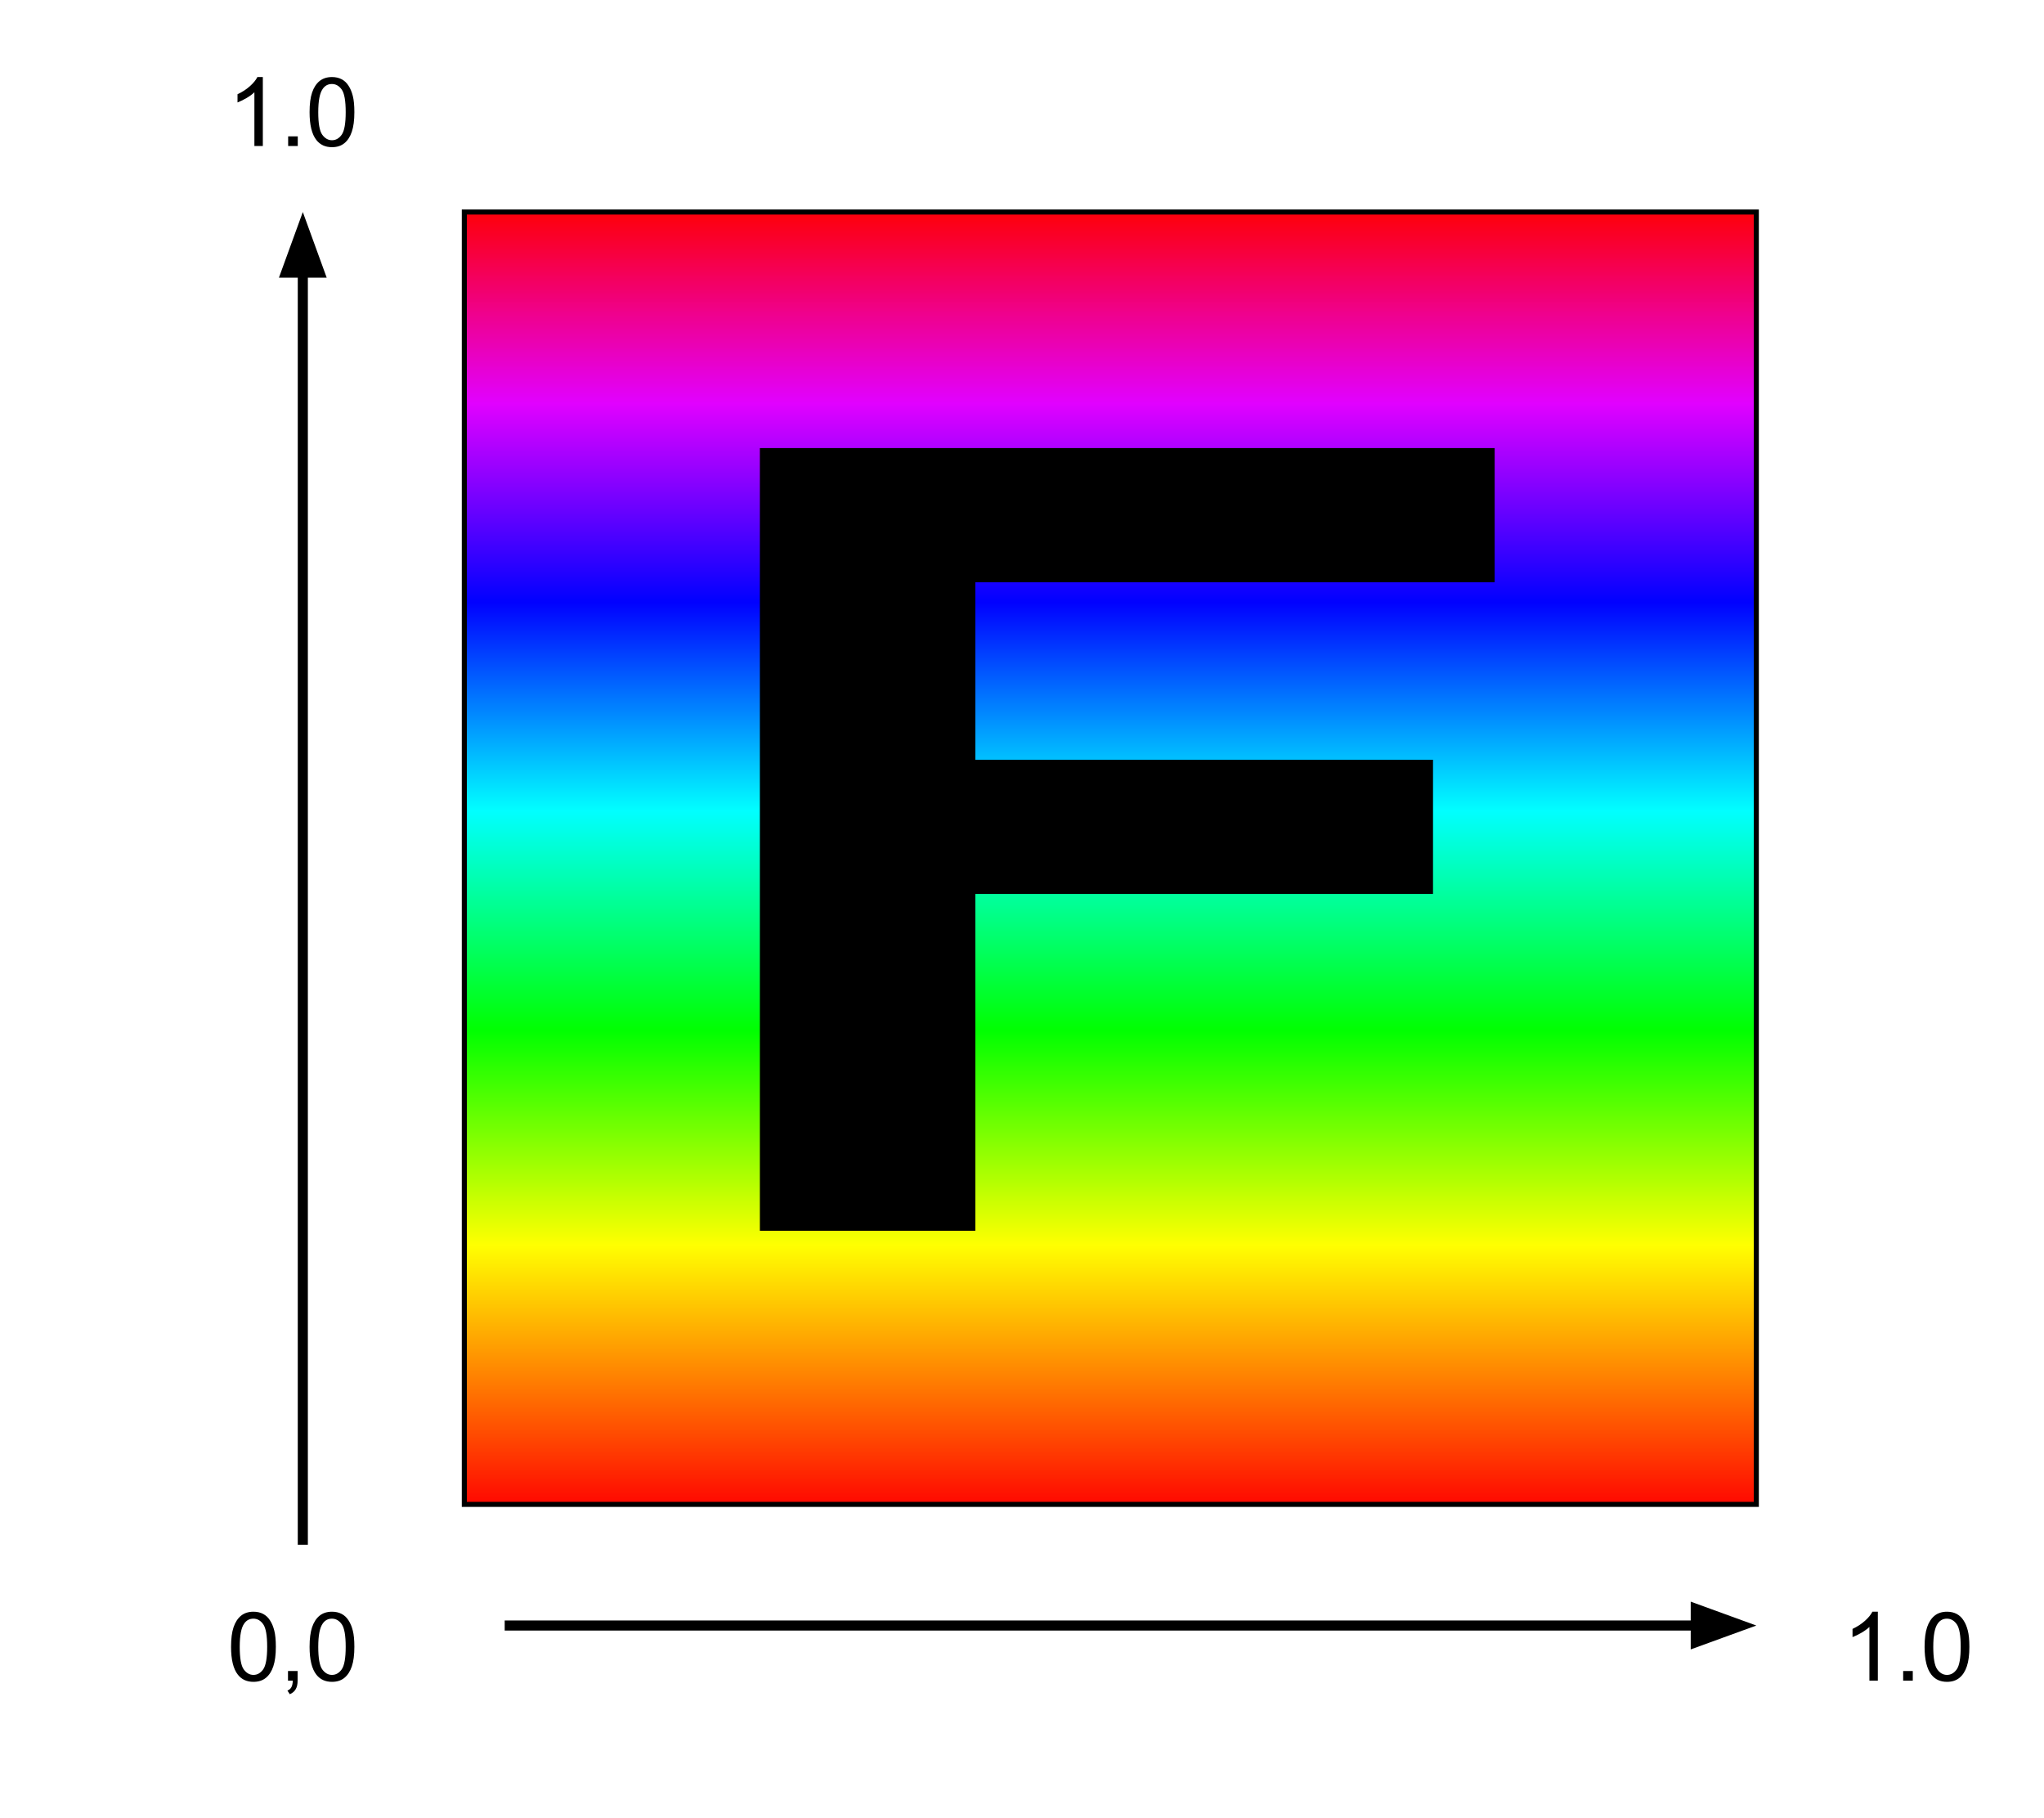
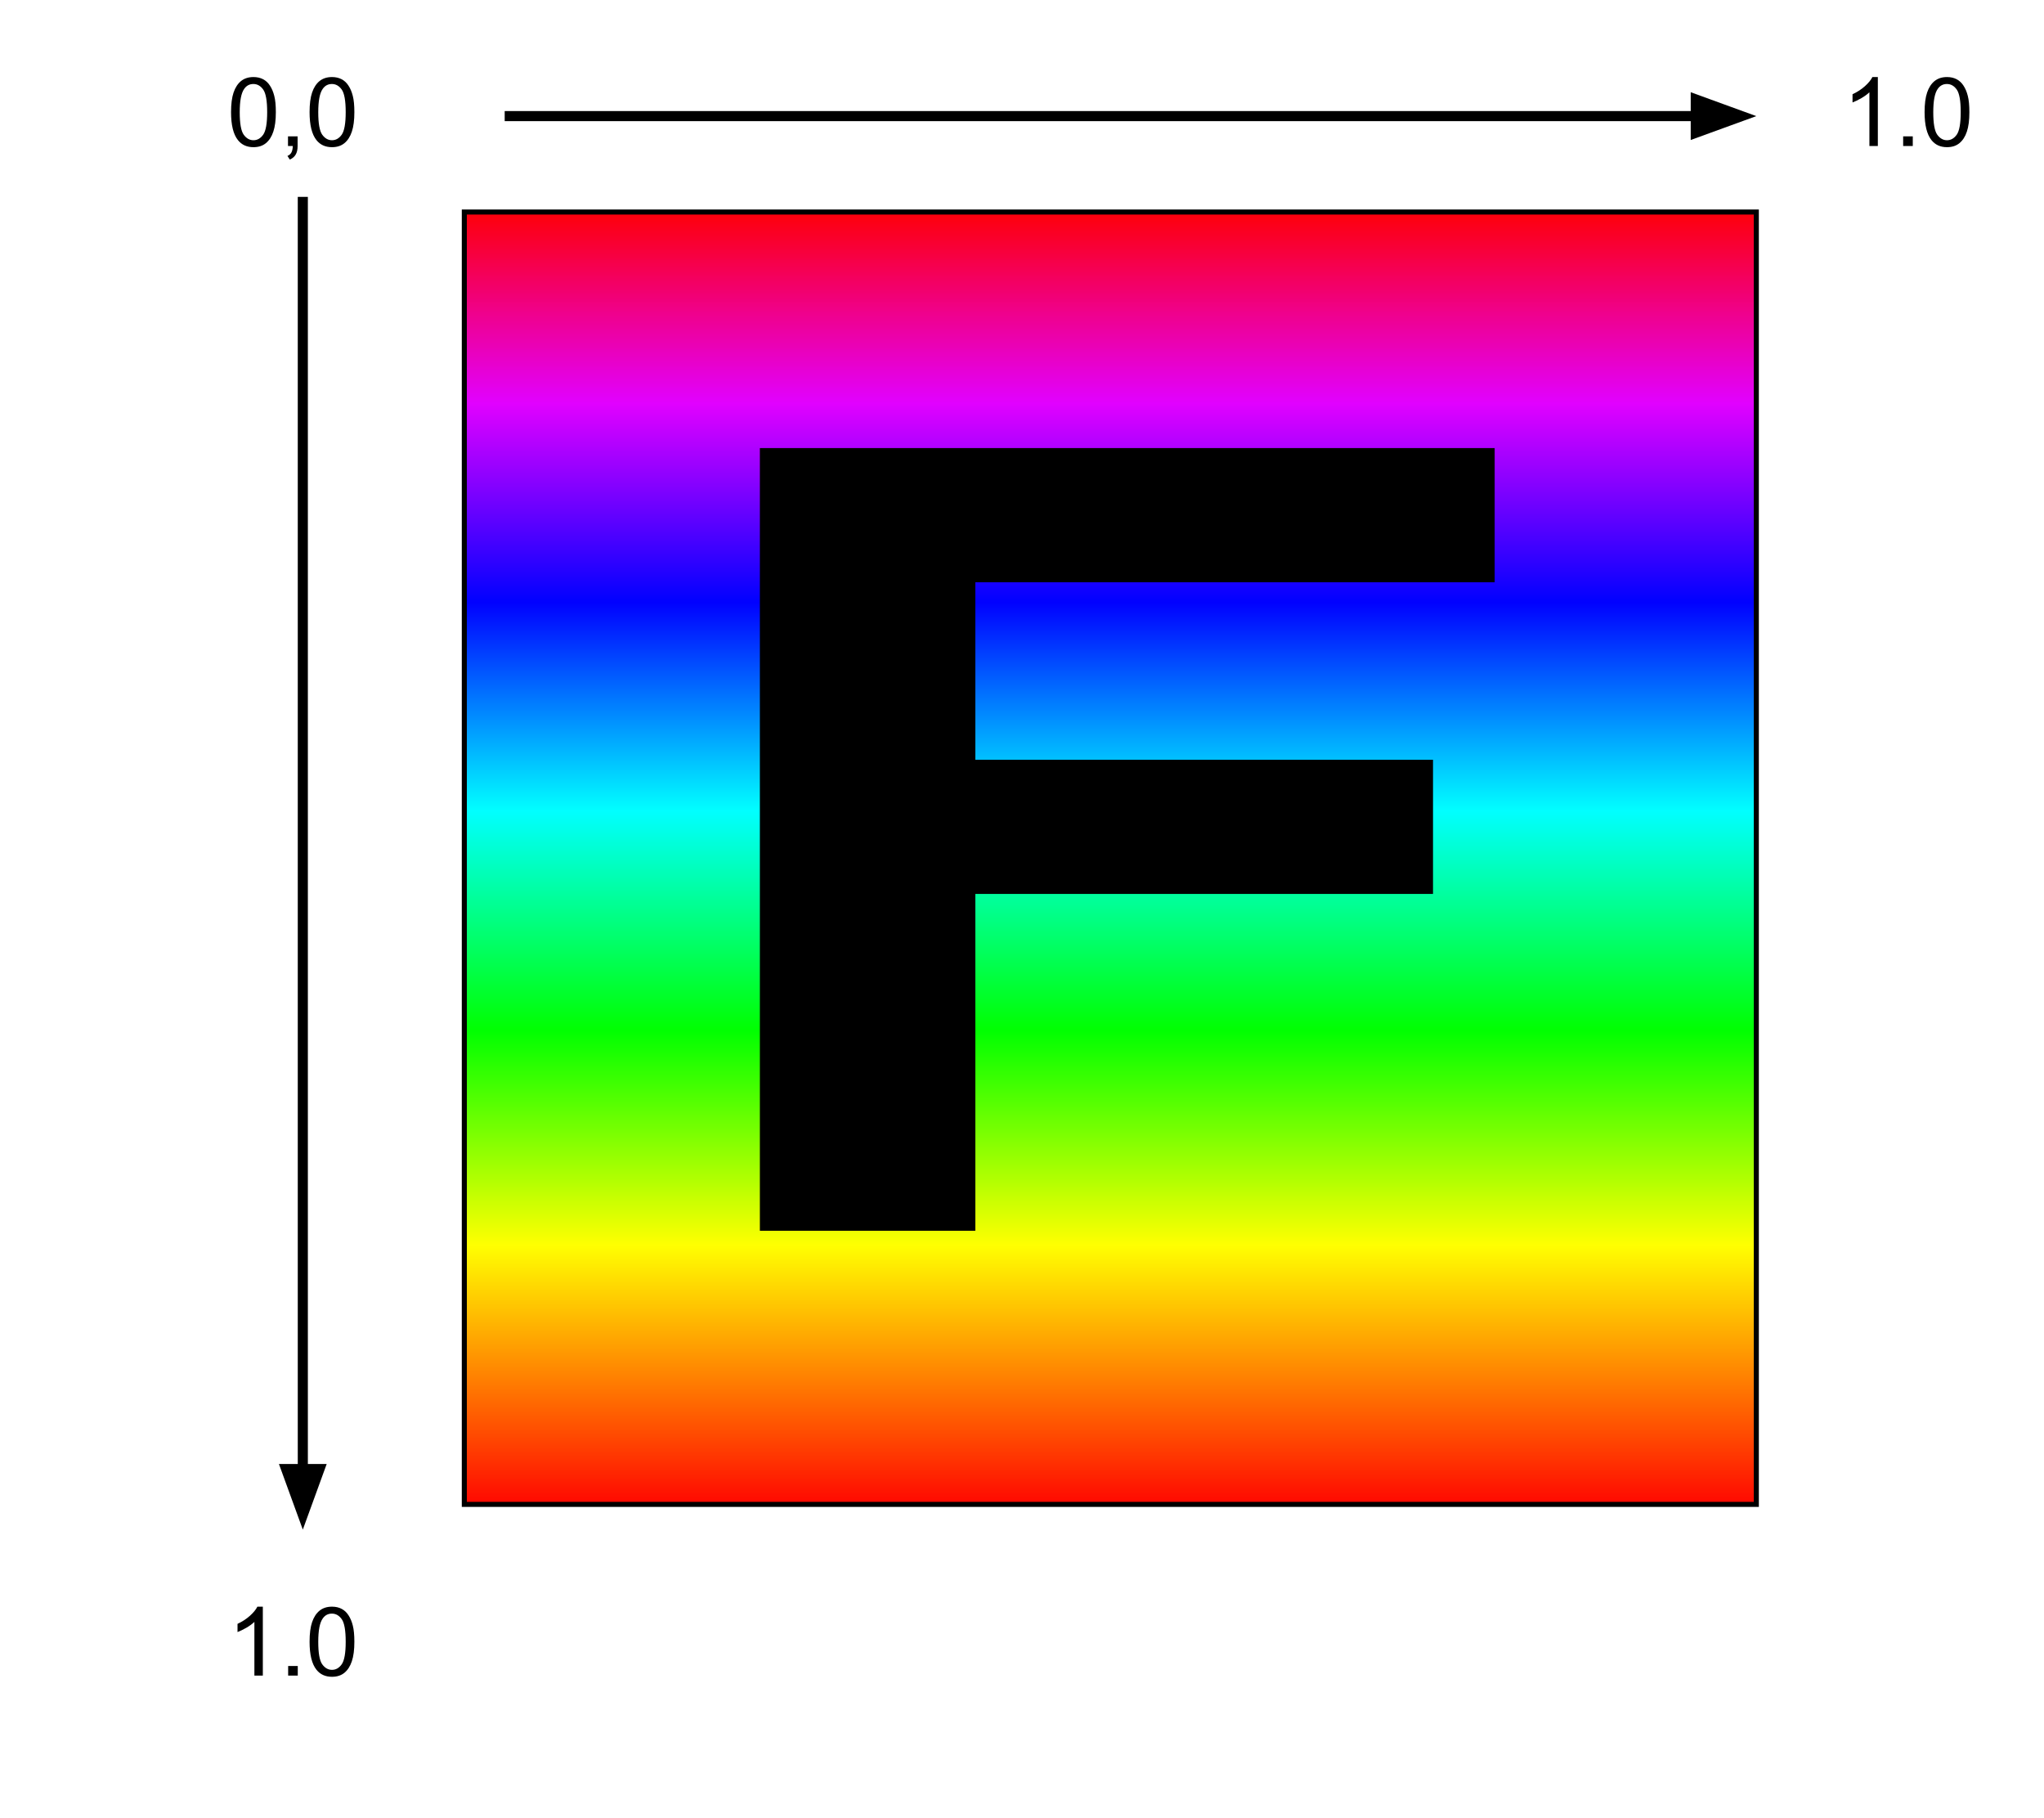
<svg xmlns="http://www.w3.org/2000/svg" version="1.1" viewBox="260.0 190.0 405.0 360.0" fill="none" stroke="none" stroke-linecap="square" stroke-miterlimit="10">
  <clipPath id="p.0">
    <path d="m0 0l960.0 0l0 720.0l-960.0 0l0 -720.0z" clip-rule="nonzero" />
  </clipPath>
  <g clip-path="url(#p.0)">
    <path fill="#000000" fill-opacity="0.0" d="m0 0l960.0 0l0 720.0l-960.0 0z" fill-rule="nonzero" />
    <path fill="#000000" fill-opacity="0.0" d="m352.0 232.0l256.0 0l0 256.0l-256.0 0z" fill-rule="nonzero" />
    <g transform="matrix(1.0 0.0 0.0 1.0 352.0 232.0)">
      <clipPath id="p.1">
        <path d="m0 0l256.0 0l0 256.0l-256.0 0z" clip-rule="nonzero" />
      </clipPath>
    </g>
-     <path fill="#000000" fill-opacity="0.0" d="m320.0 496.0l0 -264.0" fill-rule="nonzero" />
-     <path stroke="#000000" stroke-width="2.0" stroke-linejoin="round" stroke-linecap="butt" d="m320.0 496.0l0 -252.0" fill-rule="evenodd" />
-     <path fill="#000000" stroke="#000000" stroke-width="2.0" stroke-linecap="butt" d="m323.303 244.0l-3.303 -9.076l-3.303 9.076z" fill-rule="evenodd" />
-     <path fill="#000000" fill-opacity="0.0" d="m360.0 512.0l248.0 0" fill-rule="nonzero" />
-     <path stroke="#000000" stroke-width="2.0" stroke-linejoin="round" stroke-linecap="butt" d="m360.0 512.0l236.0 0" fill-rule="evenodd" />
-     <path fill="#000000" stroke="#000000" stroke-width="2.0" stroke-linecap="butt" d="m596.0 515.303l9.076 -3.303l-9.076 -3.303z" fill-rule="evenodd" />
-     <path fill="#000000" fill-opacity="0.0" d="m296.0 496.0l48.0 0l0 32.0l-48.0 0z" fill-rule="nonzero" />
-     <path fill="#000000" d="m305.781 516.217q0 -2.422 0.5 -3.891q0.5 -1.469 1.469 -2.266q0.984 -0.797 2.469 -0.797q1.094 0 1.922 0.438q0.828 0.438 1.359 1.281q0.547 0.828 0.844 2.016q0.312 1.188 0.312 3.219q0 2.391 -0.5 3.859q-0.484 1.469 -1.469 2.281q-0.969 0.797 -2.469 0.797q-1.969 0 -3.078 -1.406q-1.359 -1.703 -1.359 -5.531zm1.719 0q0 3.344 0.781 4.453q0.797 1.109 1.938 1.109q1.156 0 1.938 -1.109q0.781 -1.125 0.781 -4.453q0 -3.359 -0.781 -4.469q-0.781 -1.109 -1.953 -1.109q-1.156 0 -1.828 0.984q-0.875 1.234 -0.875 4.594zm9.563 6.703l0 -1.906l1.906 0l0 1.906q0 1.047 -0.375 1.688q-0.375 0.656 -1.172 1.0l-0.469 -0.719q0.531 -0.219 0.781 -0.672q0.25 -0.453 0.281 -1.297l-0.953 0zm4.277 -6.703q0 -2.422 0.5 -3.891q0.5 -1.469 1.469 -2.266q0.984 -0.797 2.469 -0.797q1.094 0 1.922 0.438q0.828 0.438 1.359 1.281q0.547 0.828 0.844 2.016q0.312 1.188 0.312 3.219q0 2.391 -0.5 3.859q-0.484 1.469 -1.469 2.281q-0.969 0.797 -2.469 0.797q-1.969 0 -3.078 -1.406q-1.359 -1.703 -1.359 -5.531zm1.719 0q0 3.344 0.781 4.453q0.797 1.109 1.938 1.109q1.156 0 1.938 -1.109q0.781 -1.125 0.781 -4.453q0 -3.359 -0.781 -4.469q-0.781 -1.109 -1.953 -1.109q-1.156 0 -1.828 0.984q-0.875 1.234 -0.875 4.594z" fill-rule="nonzero" />
-     <path fill="#000000" fill-opacity="0.0" d="m296.0 192.0l48.0 0l0 32.0l-48.0 0z" fill-rule="nonzero" />
-     <path fill="#000000" d="m312.078 218.92l-1.672 0l0 -10.641q-0.594 0.578 -1.578 1.156q-0.984 0.562 -1.766 0.859l0 -1.625q1.406 -0.656 2.453 -1.594q1.047 -0.938 1.484 -1.812l1.078 0l0 13.656zm5.016 0l0 -1.906l1.906 0l0 1.906l-1.906 0zm4.246 -6.703q0 -2.422 0.5 -3.891q0.5 -1.469 1.469 -2.266q0.984 -0.797 2.469 -0.797q1.094 0 1.922 0.438q0.828 0.438 1.359 1.281q0.547 0.828 0.844 2.016q0.312 1.188 0.312 3.219q0 2.391 -0.5 3.859q-0.484 1.469 -1.469 2.281q-0.969 0.797 -2.469 0.797q-1.969 0 -3.078 -1.406q-1.359 -1.703 -1.359 -5.531zm1.719 0q0 3.344 0.781 4.453q0.797 1.109 1.938 1.109q1.156 0 1.938 -1.109q0.781 -1.125 0.781 -4.453q0 -3.359 -0.781 -4.469q-0.781 -1.109 -1.953 -1.109q-1.156 0 -1.828 0.984q-0.875 1.234 -0.875 4.594z" fill-rule="nonzero" />
-     <path fill="#000000" fill-opacity="0.0" d="m616.0 496.0l48.0 0l0 32.0l-48.0 0z" fill-rule="nonzero" />
-     <path fill="#000000" d="m632.078 522.92l-1.672 0l0 -10.641q-0.594 0.578 -1.578 1.156q-0.984 0.562 -1.766 0.859l0 -1.625q1.406 -0.656 2.453 -1.594q1.047 -0.938 1.484 -1.812l1.078 0l0 13.656zm5.016 0l0 -1.906l1.906 0l0 1.906l-1.906 0zm4.246 -6.703q0 -2.422 0.5 -3.891q0.5 -1.469 1.469 -2.266q0.984 -0.797 2.469 -0.797q1.094 0 1.922 0.438q0.828 0.438 1.359 1.281q0.547 0.828 0.844 2.016q0.312 1.188 0.312 3.219q0 2.391 -0.5 3.859q-0.484 1.469 -1.469 2.281q-0.969 0.797 -2.469 0.797q-1.969 0 -3.078 -1.406q-1.359 -1.703 -1.359 -5.531zm1.719 0q0 3.344 0.781 4.453q0.797 1.109 1.938 1.109q1.156 0 1.938 -1.109q0.781 -1.125 0.781 -4.453q0 -3.359 -0.781 -4.469q-0.781 -1.109 -1.953 -1.109q-1.156 0 -1.828 0.984q-0.875 1.234 -0.875 4.594z" fill-rule="nonzero" />
+     <g transform="matrix(1 0 0 -1 0 725)">
+       <path fill="#000000" fill-opacity="0.0" d="m320.0 496.0l0 -264.0" fill-rule="nonzero" />
+       <path stroke="#000000" stroke-width="2.0" stroke-linejoin="round" stroke-linecap="butt" d="m320.0 496.0l0 -252.0" fill-rule="evenodd" />
+       <path fill="#000000" stroke="#000000" stroke-width="2.0" stroke-linecap="butt" d="m323.303 244.0l-3.303 -9.076l-3.303 9.076z" fill-rule="evenodd" />
+       <path fill="#000000" fill-opacity="0.0" d="m360.0 512.0l248.0 0" fill-rule="nonzero" />
+       <path stroke="#000000" stroke-width="2.0" stroke-linejoin="round" stroke-linecap="butt" d="m360.0 512.0l236.0 0" fill-rule="evenodd" />
+       <path fill="#000000" stroke="#000000" stroke-width="2.0" stroke-linecap="butt" d="m596.0 515.303l9.076 -3.303l-9.076 -3.303z" fill-rule="evenodd" />
+       <g transform="matrix(1 0 0 -1 0 1029)">
+         <path fill="#000000" fill-opacity="0.0" d="m296.0 496.0l48.0 0l0 32.0l-48.0 0z" fill-rule="nonzero" />
+         <path fill="#000000" d="m305.781 516.217q0 -2.422 0.5 -3.891q0.5 -1.469 1.469 -2.266q0.984 -0.797 2.469 -0.797q1.094 0 1.922 0.438q0.828 0.438 1.359 1.281q0.547 0.828 0.844 2.016q0.312 1.188 0.312 3.219q0 2.391 -0.5 3.859q-0.484 1.469 -1.469 2.281q-0.969 0.797 -2.469 0.797q-1.969 0 -3.078 -1.406q-1.359 -1.703 -1.359 -5.531zm1.719 0q0 3.344 0.781 4.453q0.797 1.109 1.938 1.109q1.156 0 1.938 -1.109q0.781 -1.125 0.781 -4.453q0 -3.359 -0.781 -4.469q-0.781 -1.109 -1.953 -1.109q-1.156 0 -1.828 0.984q-0.875 1.234 -0.875 4.594zm9.563 6.703l0 -1.906l1.906 0l0 1.906q0 1.047 -0.375 1.688q-0.375 0.656 -1.172 1.0l-0.469 -0.719q0.531 -0.219 0.781 -0.672q0.25 -0.453 0.281 -1.297l-0.953 0zm4.277 -6.703q0 -2.422 0.5 -3.891q0.5 -1.469 1.469 -2.266q0.984 -0.797 2.469 -0.797q1.094 0 1.922 0.438q0.828 0.438 1.359 1.281q0.547 0.828 0.844 2.016q0.312 1.188 0.312 3.219q0 2.391 -0.5 3.859q-0.484 1.469 -1.469 2.281q-0.969 0.797 -2.469 0.797q-1.969 0 -3.078 -1.406q-1.359 -1.703 -1.359 -5.531zm1.719 0q0 3.344 0.781 4.453q0.797 1.109 1.938 1.109q1.156 0 1.938 -1.109q0.781 -1.125 0.781 -4.453q0 -3.359 -0.781 -4.469q-0.781 -1.109 -1.953 -1.109q-1.156 0 -1.828 0.984q-0.875 1.234 -0.875 4.594z" fill-rule="nonzero" />
+       </g>
+       <g transform="matrix(1 0 0 -1 0 422)">
+         <path fill="#000000" fill-opacity="0.0" d="m296.0 192.0l48.0 0l0 32.0l-48.0 0z" fill-rule="nonzero" />
+         <path fill="#000000" d="m312.078 218.92l-1.672 0l0 -10.641q-0.594 0.578 -1.578 1.156q-0.984 0.562 -1.766 0.859l0 -1.625q1.406 -0.656 2.453 -1.594q1.047 -0.938 1.484 -1.812l1.078 0l0 13.656zm5.016 0l0 -1.906l1.906 0l0 1.906l-1.906 0zm4.246 -6.703q0 -2.422 0.5 -3.891q0.5 -1.469 1.469 -2.266q0.984 -0.797 2.469 -0.797q1.094 0 1.922 0.438q0.828 0.438 1.359 1.281q0.547 0.828 0.844 2.016q0.312 1.188 0.312 3.219q0 2.391 -0.5 3.859q-0.484 1.469 -1.469 2.281q-0.969 0.797 -2.469 0.797q-1.969 0 -3.078 -1.406q-1.359 -1.703 -1.359 -5.531zm1.719 0q0 3.344 0.781 4.453q0.797 1.109 1.938 1.109q1.156 0 1.938 -1.109q0.781 -1.125 0.781 -4.453q0 -3.359 -0.781 -4.469q-0.781 -1.109 -1.953 -1.109q-1.156 0 -1.828 0.984q-0.875 1.234 -0.875 4.594z" fill-rule="nonzero" />
+       </g>
+       <g transform="matrix(1 0 0 -1 0 1029)">
+         <path fill="#000000" fill-opacity="0.0" d="m616.0 496.0l48.0 0l0 32.0l-48.0 0z" fill-rule="nonzero" />
+         <path fill="#000000" d="m632.078 522.92l-1.672 0l0 -10.641q-0.594 0.578 -1.578 1.156q-0.984 0.562 -1.766 0.859l0 -1.625q1.406 -0.656 2.453 -1.594q1.047 -0.938 1.484 -1.812l1.078 0l0 13.656zm5.016 0l0 -1.906l1.906 0l0 1.906l-1.906 0zm4.246 -6.703q0 -2.422 0.5 -3.891q0.5 -1.469 1.469 -2.266q0.984 -0.797 2.469 -0.797q1.094 0 1.922 0.438q0.828 0.438 1.359 1.281q0.547 0.828 0.844 2.016q0.312 1.188 0.312 3.219q0 2.391 -0.5 3.859q-0.484 1.469 -1.469 2.281q-0.969 0.797 -2.469 0.797q-1.969 0 -3.078 -1.406q-1.359 -1.703 -1.359 -5.531zm1.719 0q0 3.344 0.781 4.453q0.797 1.109 1.938 1.109q1.156 0 1.938 -1.109q0.781 -1.125 0.781 -4.453q0 -3.359 -0.781 -4.469q-0.781 -1.109 -1.953 -1.109q-1.156 0 -1.828 0.984q-0.875 1.234 -0.875 4.594z" fill-rule="nonzero" />
+       </g>
+     </g>
    <defs>
      <linearGradient id="svg_6" x2="0" y2="1">
        <stop stop-color="#FF0000" offset="0" />
        <stop stop-color="#e100ff" stop-opacity="0.996" offset="0.152" />
        <stop stop-color="#0000ff" stop-opacity="0.996" offset="0.304" />
        <stop stop-color="#00ffff" stop-opacity="0.996" offset="0.464" />
        <stop stop-color="#00ff00" stop-opacity="0.996" offset="0.632" />
        <stop stop-color="#ffff00" stop-opacity="0.996" offset="0.796" />
        <stop stop-color="#ff0000" stop-opacity="0.996" offset="1" />
      </linearGradient>
    </defs>
    <g>
      <rect fill="url(#svg_6)" stroke="#000000" x="352" y="232" width="256" height="256" id="svg_2" />
      <text fill="#000000" stroke-width="0" x="123" y="218" id="svg_7" font-size="36" font-family="sans-serif" text-anchor="middle" xml:space="preserve" stroke="#000000" transform="matrix(7.89655 0 0 5.9063 -494.828 -853.773)" font-weight="bold" style="              font-family: helvetica, arial, sans-serif;           ">F</text>
    </g>
  </g>
</svg>
